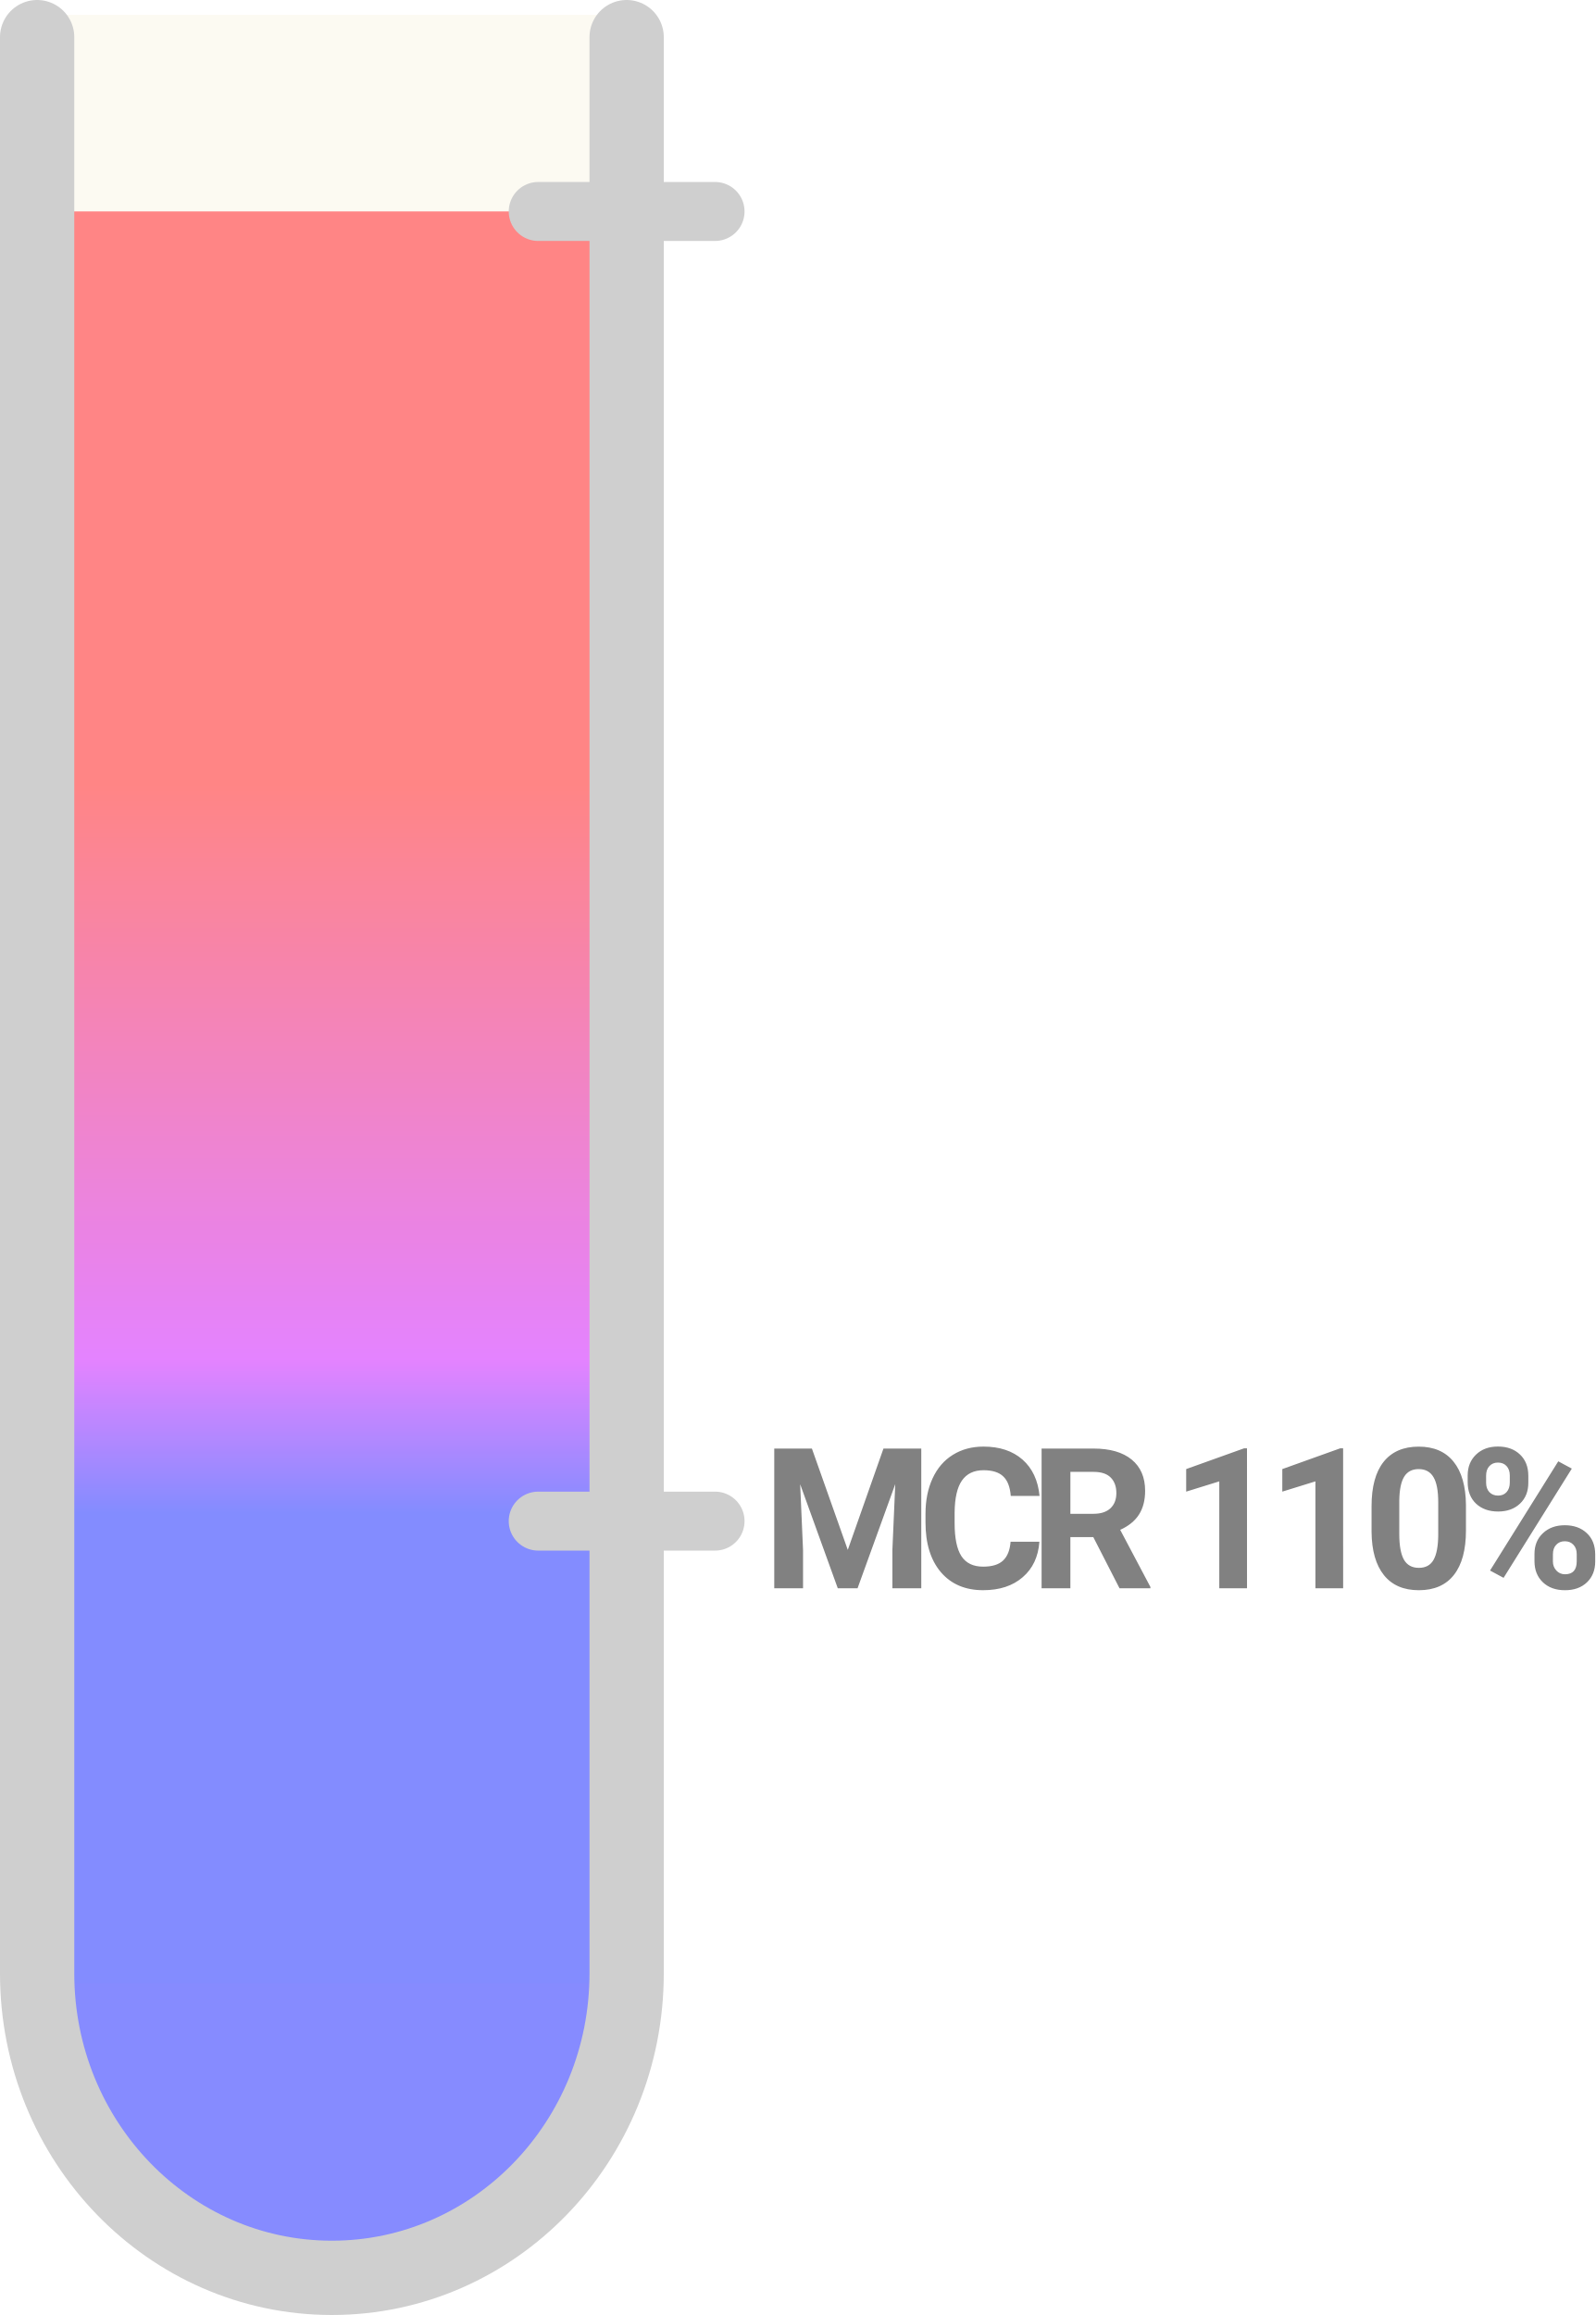
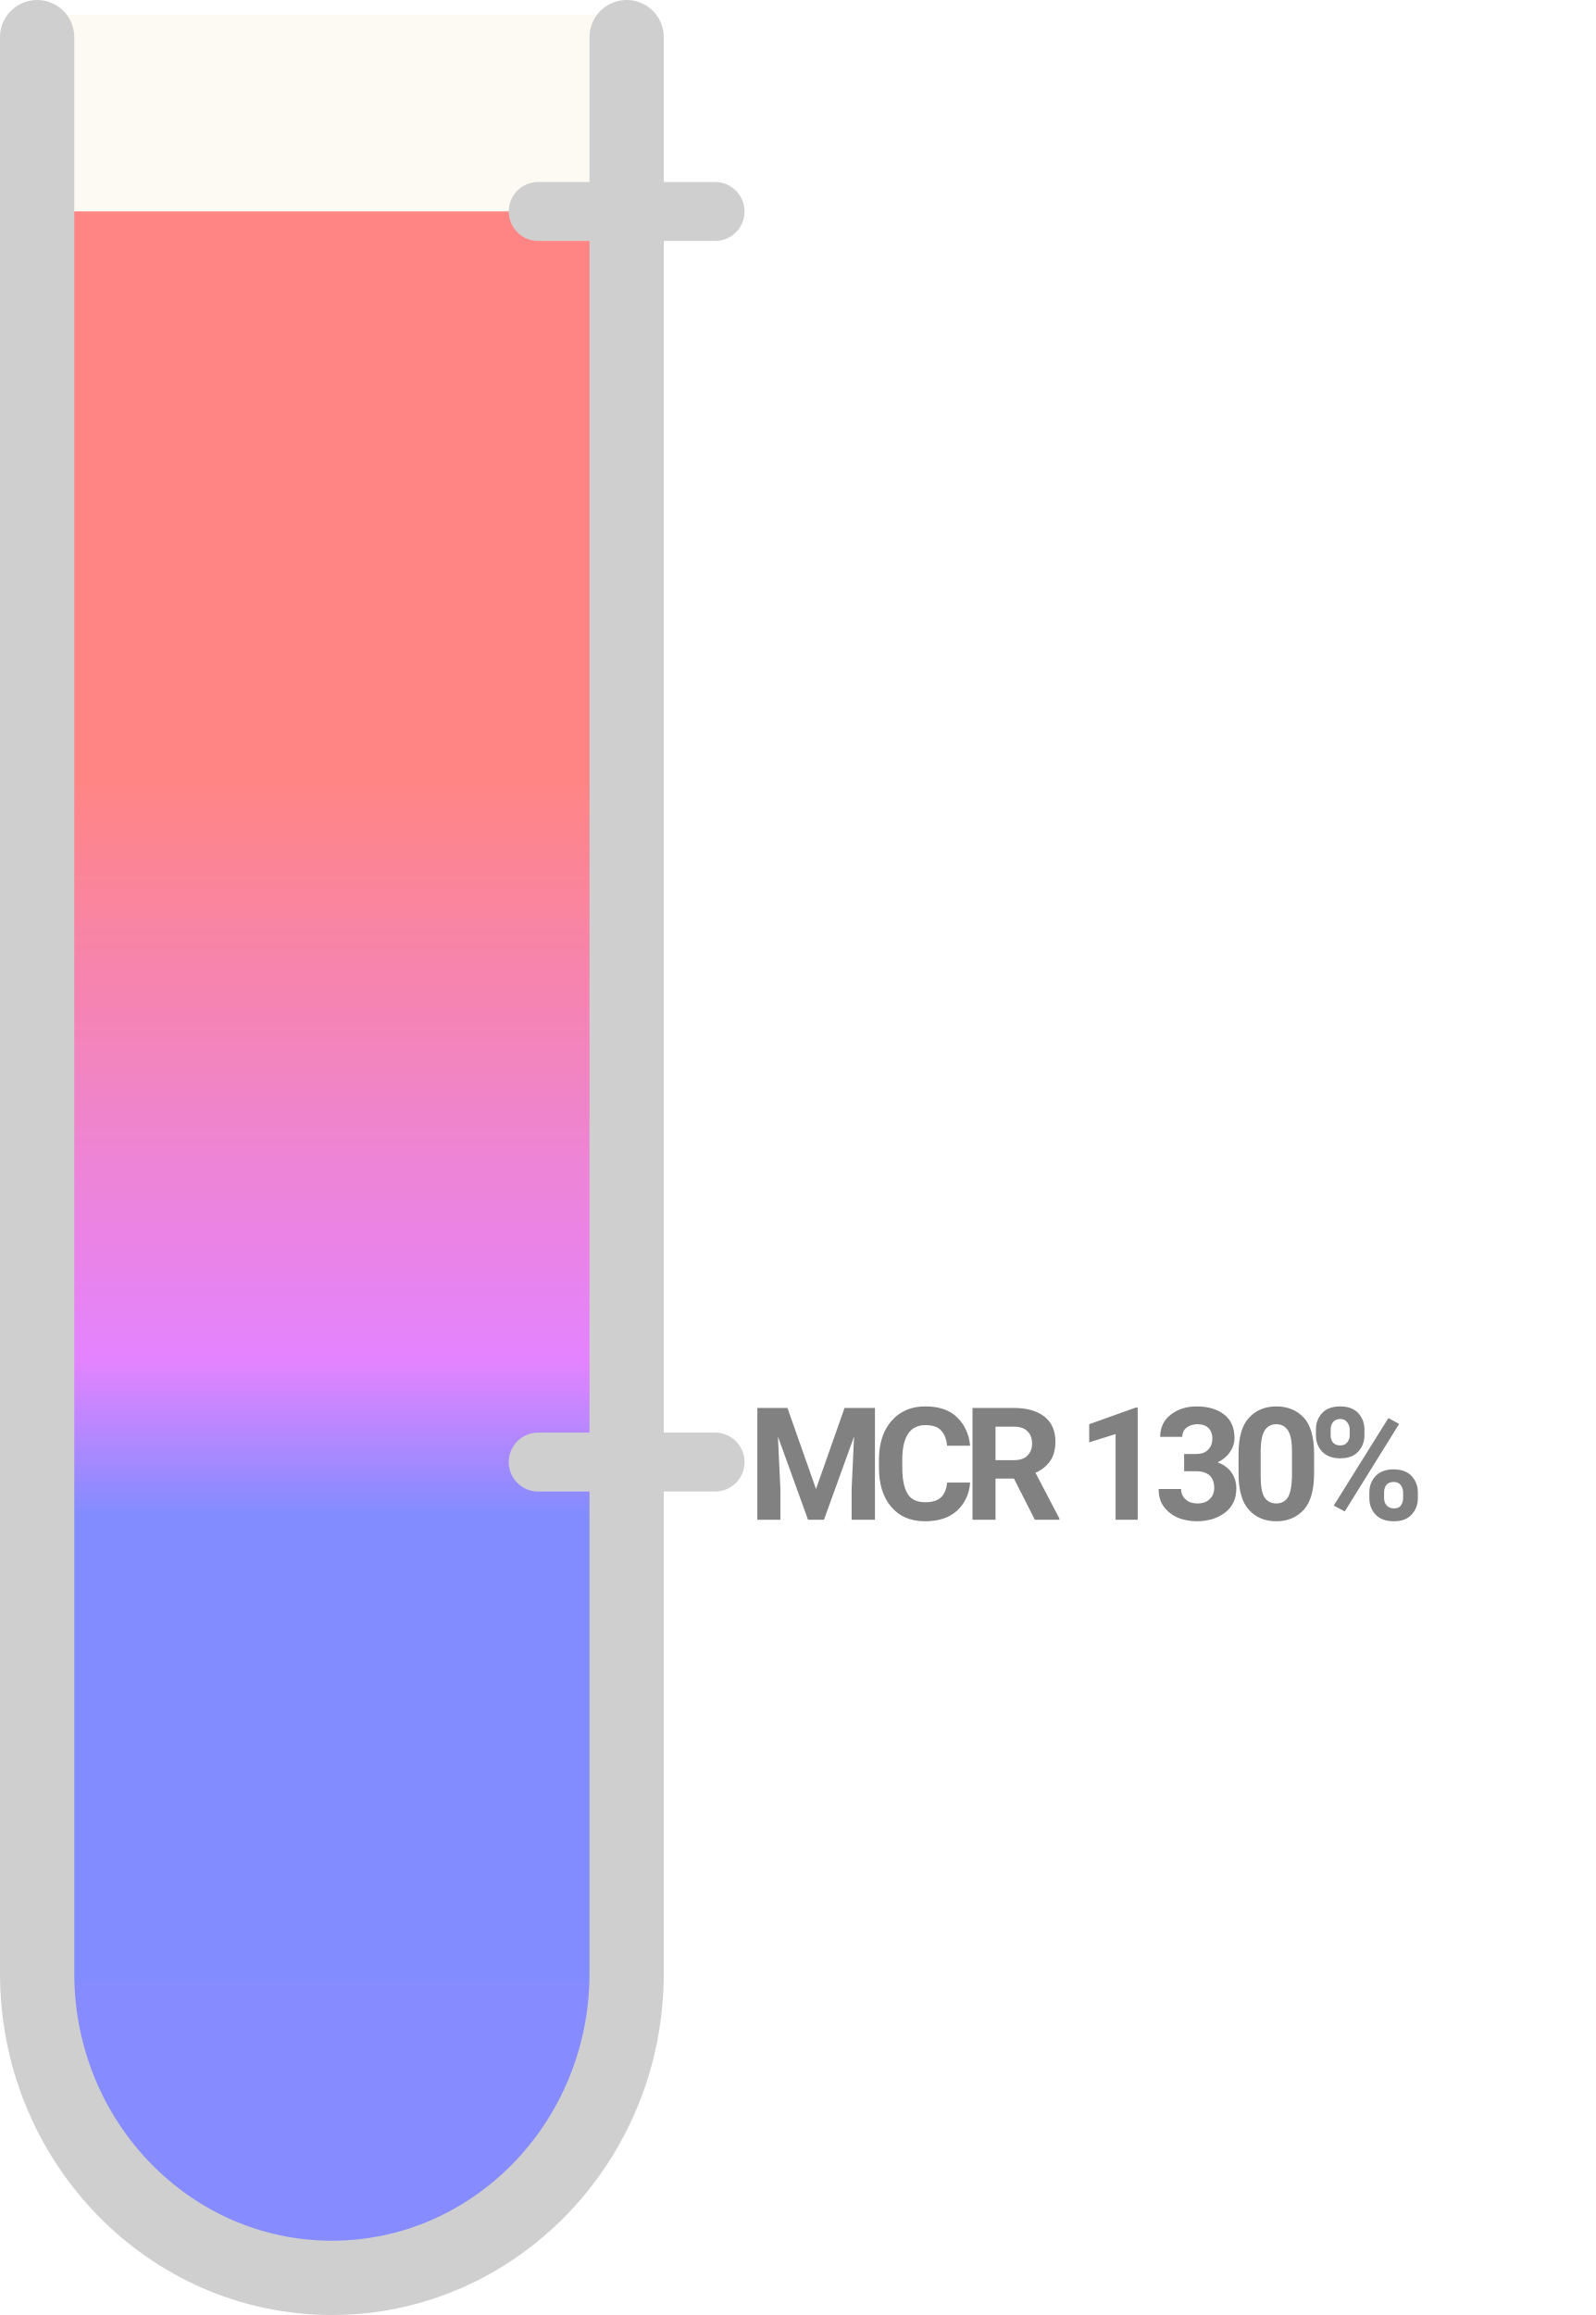
<svg xmlns="http://www.w3.org/2000/svg" width="81.179" height="117.78" viewBox="0 0 81.179 117.78" fill="none" version="1.1" id="svg40">
  <defs id="defs38">
    <filter id="filter0_d" x="0.11" y="0.11" width="38.89" height="118.78" filterUnits="userSpaceOnUse" color-interpolation-filters="sRGB">
      <feFlood flood-opacity="0" result="BackgroundImageFix" id="feFlood16" />
      <feColorMatrix in="SourceAlpha" type="matrix" values="0 0 0 0 0 0 0 0 0 0 0 0 0 0 0 0 0 0 127 0" result="hardAlpha" id="feColorMatrix18" />
      <feOffset dx="1" dy="1" id="feOffset20" />
      <feComposite in2="hardAlpha" operator="out" id="feComposite22" />
      <feColorMatrix type="matrix" values="0 0 0 0 0 0 0 0 0 0 0 0 0 0 0 0 0 0 0.25 0" id="feColorMatrix24" />
      <feBlend mode="normal" in2="BackgroundImageFix" result="effect1_dropShadow" id="feBlend26" />
      <feBlend mode="normal" in="SourceGraphic" in2="effect1_dropShadow" result="shape" id="feBlend28" />
    </filter>
    <linearGradient id="paint0_linear" x1="17" y1="1" x2="17" y2="101" gradientUnits="userSpaceOnUse">
      <stop offset="0.39" stop-color="#FF8585" id="stop31" />
      <stop offset="0.683" stop-color="#E483FF" id="stop33" />
      <stop offset="0.761" stop-color="#838CFF" id="stop35" />
    </linearGradient>
    <filter id="filter0_d-5" x="8.11" y="21.11" width="38.89" height="118.78" filterUnits="userSpaceOnUse" color-interpolation-filters="sRGB">
      <feFlood flood-opacity="0" result="BackgroundImageFix" id="feFlood995" />
      <feColorMatrix in="SourceAlpha" type="matrix" values="0 0 0 0 0 0 0 0 0 0 0 0 0 0 0 0 0 0 127 0" result="hardAlpha" id="feColorMatrix997" />
      <feOffset dx="1" dy="1" id="feOffset999" />
      <feComposite in2="hardAlpha" operator="out" id="feComposite1001" />
      <feColorMatrix type="matrix" values="0 0 0 0 0 0 0 0 0 0 0 0 0 0 0 0 0 0 0.25 0" id="feColorMatrix1003" />
      <feBlend mode="normal" in2="BackgroundImageFix" result="effect1_dropShadow" id="feBlend1005" />
      <feBlend mode="normal" in="SourceGraphic" in2="effect1_dropShadow" result="shape" id="feBlend1007" />
    </filter>
    <linearGradient id="paint0_linear-9" x1="25" y1="22" x2="25" y2="122" gradientUnits="userSpaceOnUse">
      <stop offset="0.392" stop-color="#FF9898" id="stop1010" />
      <stop offset="0.685" stop-color="#E483FF" id="stop1012" />
      <stop offset="0.763" stop-color="#838CFF" id="stop1014" />
    </linearGradient>
  </defs>
  <g style="fill:none" id="g893" transform="translate(-0.110235,-0.110235)">
    <path d="m 2.147,100.501 c 0,8.284 6.716,15 15,15 8.284,0 15,-6.716 15,-15" fill="#868bff" id="path859" />
    <path d="M 32,1 H 2 v 100 h 30 z" fill="url(#paint0_linear)" id="path861" style="fill:url(#paint0_linear)" />
    <path d="M 32,0.866 H 2 V 10.866 h 30 z" fill="#fcfaf2" id="path863" style="stroke-width:1" />
    <line x1="27.5" y1="10.869" x2="36.5" y2="10.869" stroke="#cfcfcf" stroke-width="3" stroke-linecap="round" id="line865" />
    <path d="m 2,2 v 98.508 C 2,109.064 8.716,116 17,116 c 8.284,0 15,-6.936 15,-15.492 V 2" stroke="#cfcfcf" stroke-width="3.78" stroke-linecap="round" id="path867" />
-     <line x1="27.5" y1="77.5" x2="36.5" y2="77.5" stroke="#cfcfcf" stroke-width="3" stroke-linecap="round" id="line869" />
-     <g style="fill:none" id="g1046" transform="translate(-126.5978,-182.7745)">
-       <path d="m 168.026,256.582 1.826,5.156 1.816,-5.156 h 1.924 v 7.109 h -1.47 v -1.943 l 0.146,-3.355 -1.919,5.298 h -1.006 l -1.914,-5.293 0.146,3.35 v 1.943 h -1.465 v -7.109 z m 11.577,4.741 c -0.055,0.765 -0.339,1.367 -0.85,1.806 -0.508,0.44 -1.178,0.66 -2.012,0.66 -0.911,0 -1.629,-0.306 -2.153,-0.918 -0.521,-0.616 -0.781,-1.459 -0.781,-2.53 v -0.435 c 0,-0.684 0.12,-1.286 0.361,-1.807 0.241,-0.521 0.584,-0.92 1.03,-1.196 0.449,-0.28 0.97,-0.42 1.562,-0.42 0.82,0 1.481,0.22 1.982,0.659 0.501,0.44 0.791,1.056 0.869,1.851 h -1.465 c -0.036,-0.459 -0.164,-0.791 -0.386,-0.996 -0.218,-0.208 -0.552,-0.312 -1.001,-0.312 -0.488,0 -0.855,0.176 -1.099,0.527 -0.241,0.348 -0.365,0.89 -0.371,1.626 v 0.537 c 0,0.768 0.116,1.329 0.347,1.684 0.234,0.355 0.602,0.532 1.104,0.532 0.452,0 0.789,-0.102 1.011,-0.307 0.225,-0.209 0.353,-0.529 0.386,-0.962 z m 2.744,-0.234 h -1.167 v 2.603 h -1.465 v -7.109 h 2.642 c 0.84,0 1.488,0.187 1.943,0.561 0.456,0.374 0.684,0.903 0.684,1.587 0,0.485 -0.106,0.89 -0.317,1.216 -0.208,0.322 -0.526,0.579 -0.952,0.771 l 1.538,2.906 v 0.068 h -1.572 z m -1.167,-1.187 h 1.182 c 0.368,0 0.653,-0.093 0.855,-0.278 0.202,-0.189 0.303,-0.448 0.303,-0.776 0,-0.335 -0.096,-0.599 -0.288,-0.791 -0.189,-0.192 -0.48,-0.288 -0.874,-0.288 h -1.177 z m 8.989,3.789 h -1.411 v -5.439 l -1.685,0.522 v -1.147 l 2.944,-1.055 h 0.151 z m 4.892,0 h -1.411 v -5.439 l -1.685,0.522 v -1.147 l 2.944,-1.055 h 0.151 z m 6.25,-2.939 c 0,0.984 -0.203,1.736 -0.61,2.256 -0.407,0.521 -1.003,0.782 -1.787,0.782 -0.775,0 -1.367,-0.256 -1.777,-0.767 -0.41,-0.511 -0.62,-1.243 -0.63,-2.197 v -1.309 c 0,-0.993 0.205,-1.746 0.615,-2.261 0.413,-0.514 1.008,-0.771 1.782,-0.771 0.775,0 1.367,0.256 1.777,0.767 0.41,0.508 0.62,1.239 0.63,2.192 z m -1.411,-1.435 c 0,-0.589 -0.081,-1.017 -0.244,-1.284 -0.16,-0.27 -0.41,-0.405 -0.752,-0.405 -0.332,0 -0.578,0.129 -0.737,0.386 -0.156,0.254 -0.239,0.653 -0.249,1.196 v 1.728 c 0,0.579 0.078,1.011 0.234,1.294 0.16,0.28 0.413,0.42 0.762,0.42 0.345,0 0.594,-0.135 0.747,-0.405 0.153,-0.27 0.233,-0.684 0.239,-1.24 z m 1.499,-1.367 c 0,-0.436 0.142,-0.789 0.425,-1.06 0.283,-0.273 0.654,-0.41 1.113,-0.41 0.466,0 0.84,0.135 1.123,0.405 0.283,0.267 0.425,0.63 0.425,1.089 v 0.352 c 0,0.439 -0.142,0.793 -0.425,1.06 -0.283,0.267 -0.654,0.4 -1.113,0.4 -0.462,0 -0.837,-0.134 -1.123,-0.4 -0.283,-0.27 -0.425,-0.633 -0.425,-1.089 z m 0.938,0.376 c 0,0.195 0.055,0.353 0.166,0.474 0.114,0.117 0.262,0.176 0.444,0.176 0.182,0 0.327,-0.06 0.434,-0.181 0.107,-0.12 0.161,-0.281 0.161,-0.483 v -0.361 c 0,-0.195 -0.054,-0.353 -0.161,-0.474 -0.107,-0.12 -0.256,-0.181 -0.444,-0.181 -0.179,0 -0.324,0.06 -0.435,0.181 -0.111,0.117 -0.166,0.282 -0.166,0.493 z m 2.461,3.623 c 0,-0.44 0.143,-0.793 0.43,-1.06 0.286,-0.27 0.658,-0.405 1.113,-0.405 0.462,0 0.835,0.134 1.118,0.4 0.286,0.264 0.43,0.628 0.43,1.094 v 0.352 c 0,0.436 -0.14,0.789 -0.42,1.059 -0.28,0.267 -0.653,0.401 -1.118,0.401 -0.469,0 -0.845,-0.135 -1.128,-0.406 -0.283,-0.27 -0.425,-0.628 -0.425,-1.074 z m 0.938,0.381 c 0,0.179 0.059,0.332 0.176,0.459 0.117,0.127 0.264,0.19 0.44,0.19 0.397,0 0.596,-0.22 0.596,-0.659 v -0.371 c 0,-0.195 -0.055,-0.352 -0.166,-0.469 -0.111,-0.12 -0.257,-0.181 -0.44,-0.181 -0.182,0 -0.329,0.06 -0.439,0.181 -0.111,0.117 -0.166,0.278 -0.166,0.483 z m -2.51,0.83 -0.689,-0.371 3.472,-5.557 0.689,0.371 z" fill="#818181" id="path989" />
-     </g>
+     <line x1="27.5" y1="74.495" x2="36.5" y2="74.495" stroke="#cfcfcf" stroke-width="3" stroke-linecap="round" id="line869" />
+     <text xml:space="preserve" style="font-style:normal;font-variant:normal;font-weight:bold;font-stretch:normal;font-size:8px;line-height:1.25;font-family:Helvetica;-inkscape-font-specification:'Helvetica Bold';letter-spacing:-0.65px;word-spacing:0px;fill:#818181;fill-opacity:1;stroke-width:1" x="38.136" y="77.43" id="text2305">
+       <tspan id="tspan2303" x="38.136" y="77.43" style="font-style:normal;font-variant:normal;font-weight:bold;font-stretch:normal;font-size:8px;font-family:Roboto;-inkscape-font-specification:'Roboto Bold';stroke-width:1" dx="0" dy="0" rotate="0 0 0 0 0 0 0 0 0">MCR 130%</tspan>
+     </text>
  </g>
</svg>
